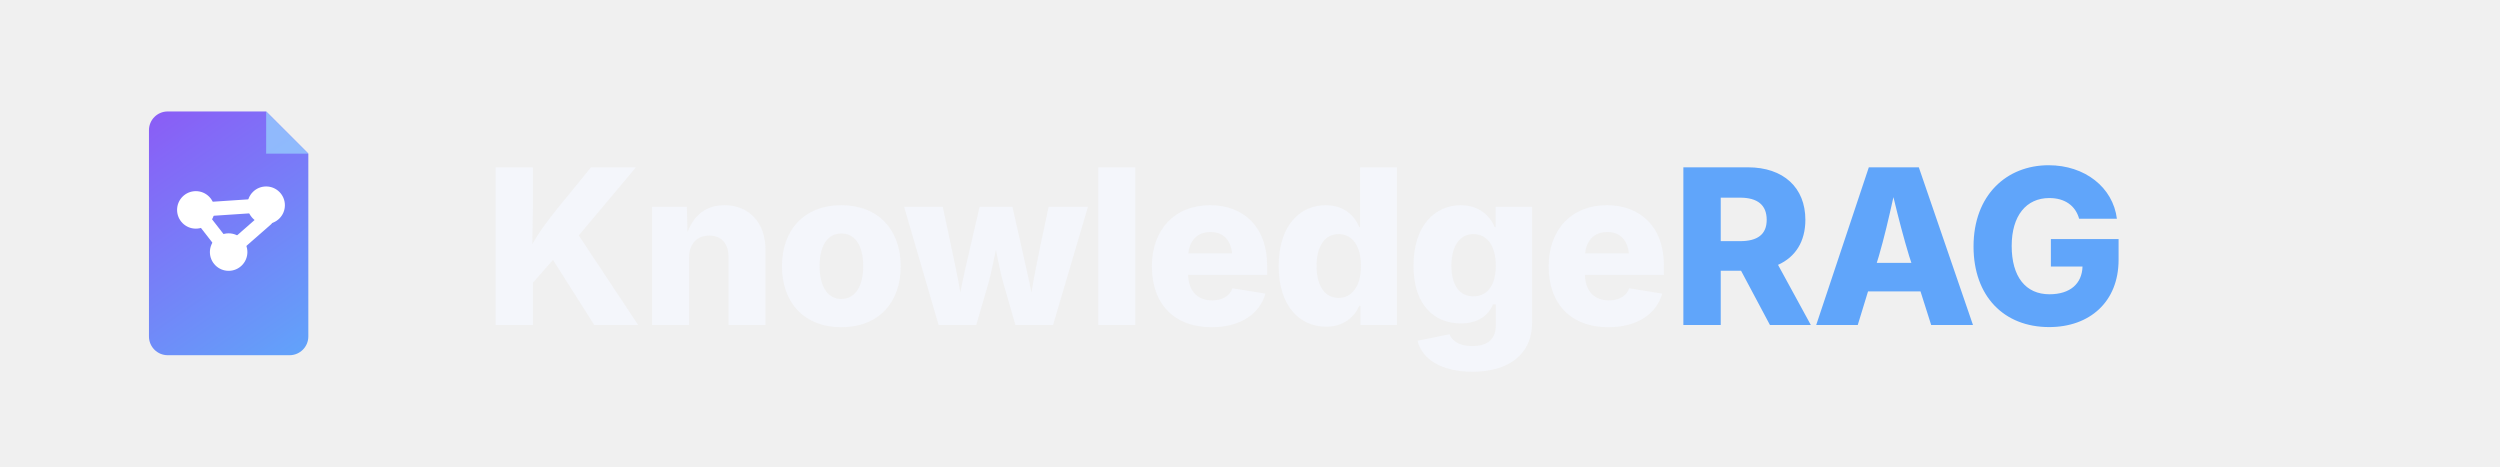
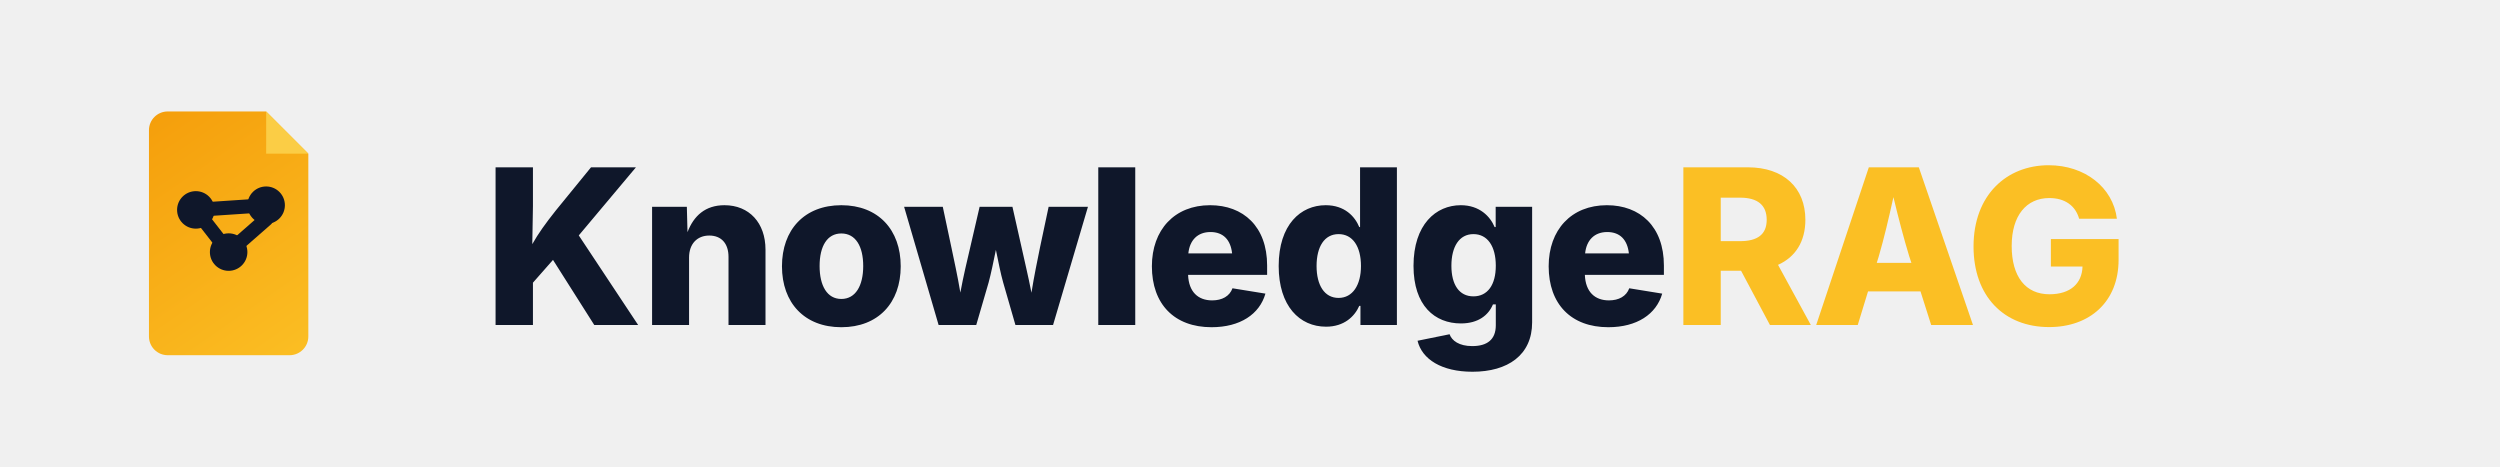
<svg xmlns="http://www.w3.org/2000/svg" width="300" height="56" viewBox="0 0 300 56" fill="none" role="img" aria-label="Knowledge RAG">
  <defs>
    <linearGradient id="kr-wordmark-grad" x1="7" y1="3" x2="25" y2="29" gradientUnits="userSpaceOnUse">
-       <stop stop-color="#8b5cf6" />
-       <stop offset="1" stop-color="#60a5fa" />
+       <stop stop-color="#f59e0b" />
+       <stop offset="1" stop-color="#fbbf24" />
    </linearGradient>
  </defs>
  <g transform="translate(10 10) scale(1.125)">
    <path d="M9 3h10.5L24 7.5V27a2 2 0 0 1-2 2H9a2 2 0 0 1-2-2V5a2 2 0 0 1 2-2z" fill="url(#kr-wordmark-grad)" />
-     <path d="M19.5 3v4.5H24" fill="#93c5fd" opacity="0.85" />
-     <g stroke="#ffffff" stroke-width="1.5" stroke-linecap="round">
+     <path d="M19.5 3v4.5H24" fill="#fcd34d" opacity="0.85" />
+     <g stroke="#0f172a" stroke-width="1.5" stroke-linecap="round">
      <path d="M12 13.5l3.5 4.5M15.5 18l4-3.5M12 13.5l7.5-.5" />
    </g>
-     <circle cx="12" cy="13.5" r="2" fill="#ffffff" />
-     <circle cx="15.5" cy="18" r="2" fill="#ffffff" />
-     <circle cx="19.5" cy="13" r="2" fill="#ffffff" />
+     <circle cx="12" cy="13.5" r="2" fill="#0f172a" />
+     <circle cx="15.5" cy="18" r="2" fill="#0f172a" />
+     <circle cx="19.5" cy="13" r="2" fill="#0f172a" />
  </g>
-   <text x="58" y="39" font-family="Inter, system-ui, -apple-system, 'Segoe UI', sans-serif" font-size="26" font-weight="800" letter-spacing="-0.4" fill="#f4f6fb">
+   <text x="58" y="39" font-family="Inter, system-ui, -apple-system, 'Segoe UI', sans-serif" font-size="26" font-weight="800" letter-spacing="-0.4" fill="#0f172a">
    Knowledge<tspan fill="url(#kr-wordmark-grad)"> RAG</tspan>
  </text>
</svg>
